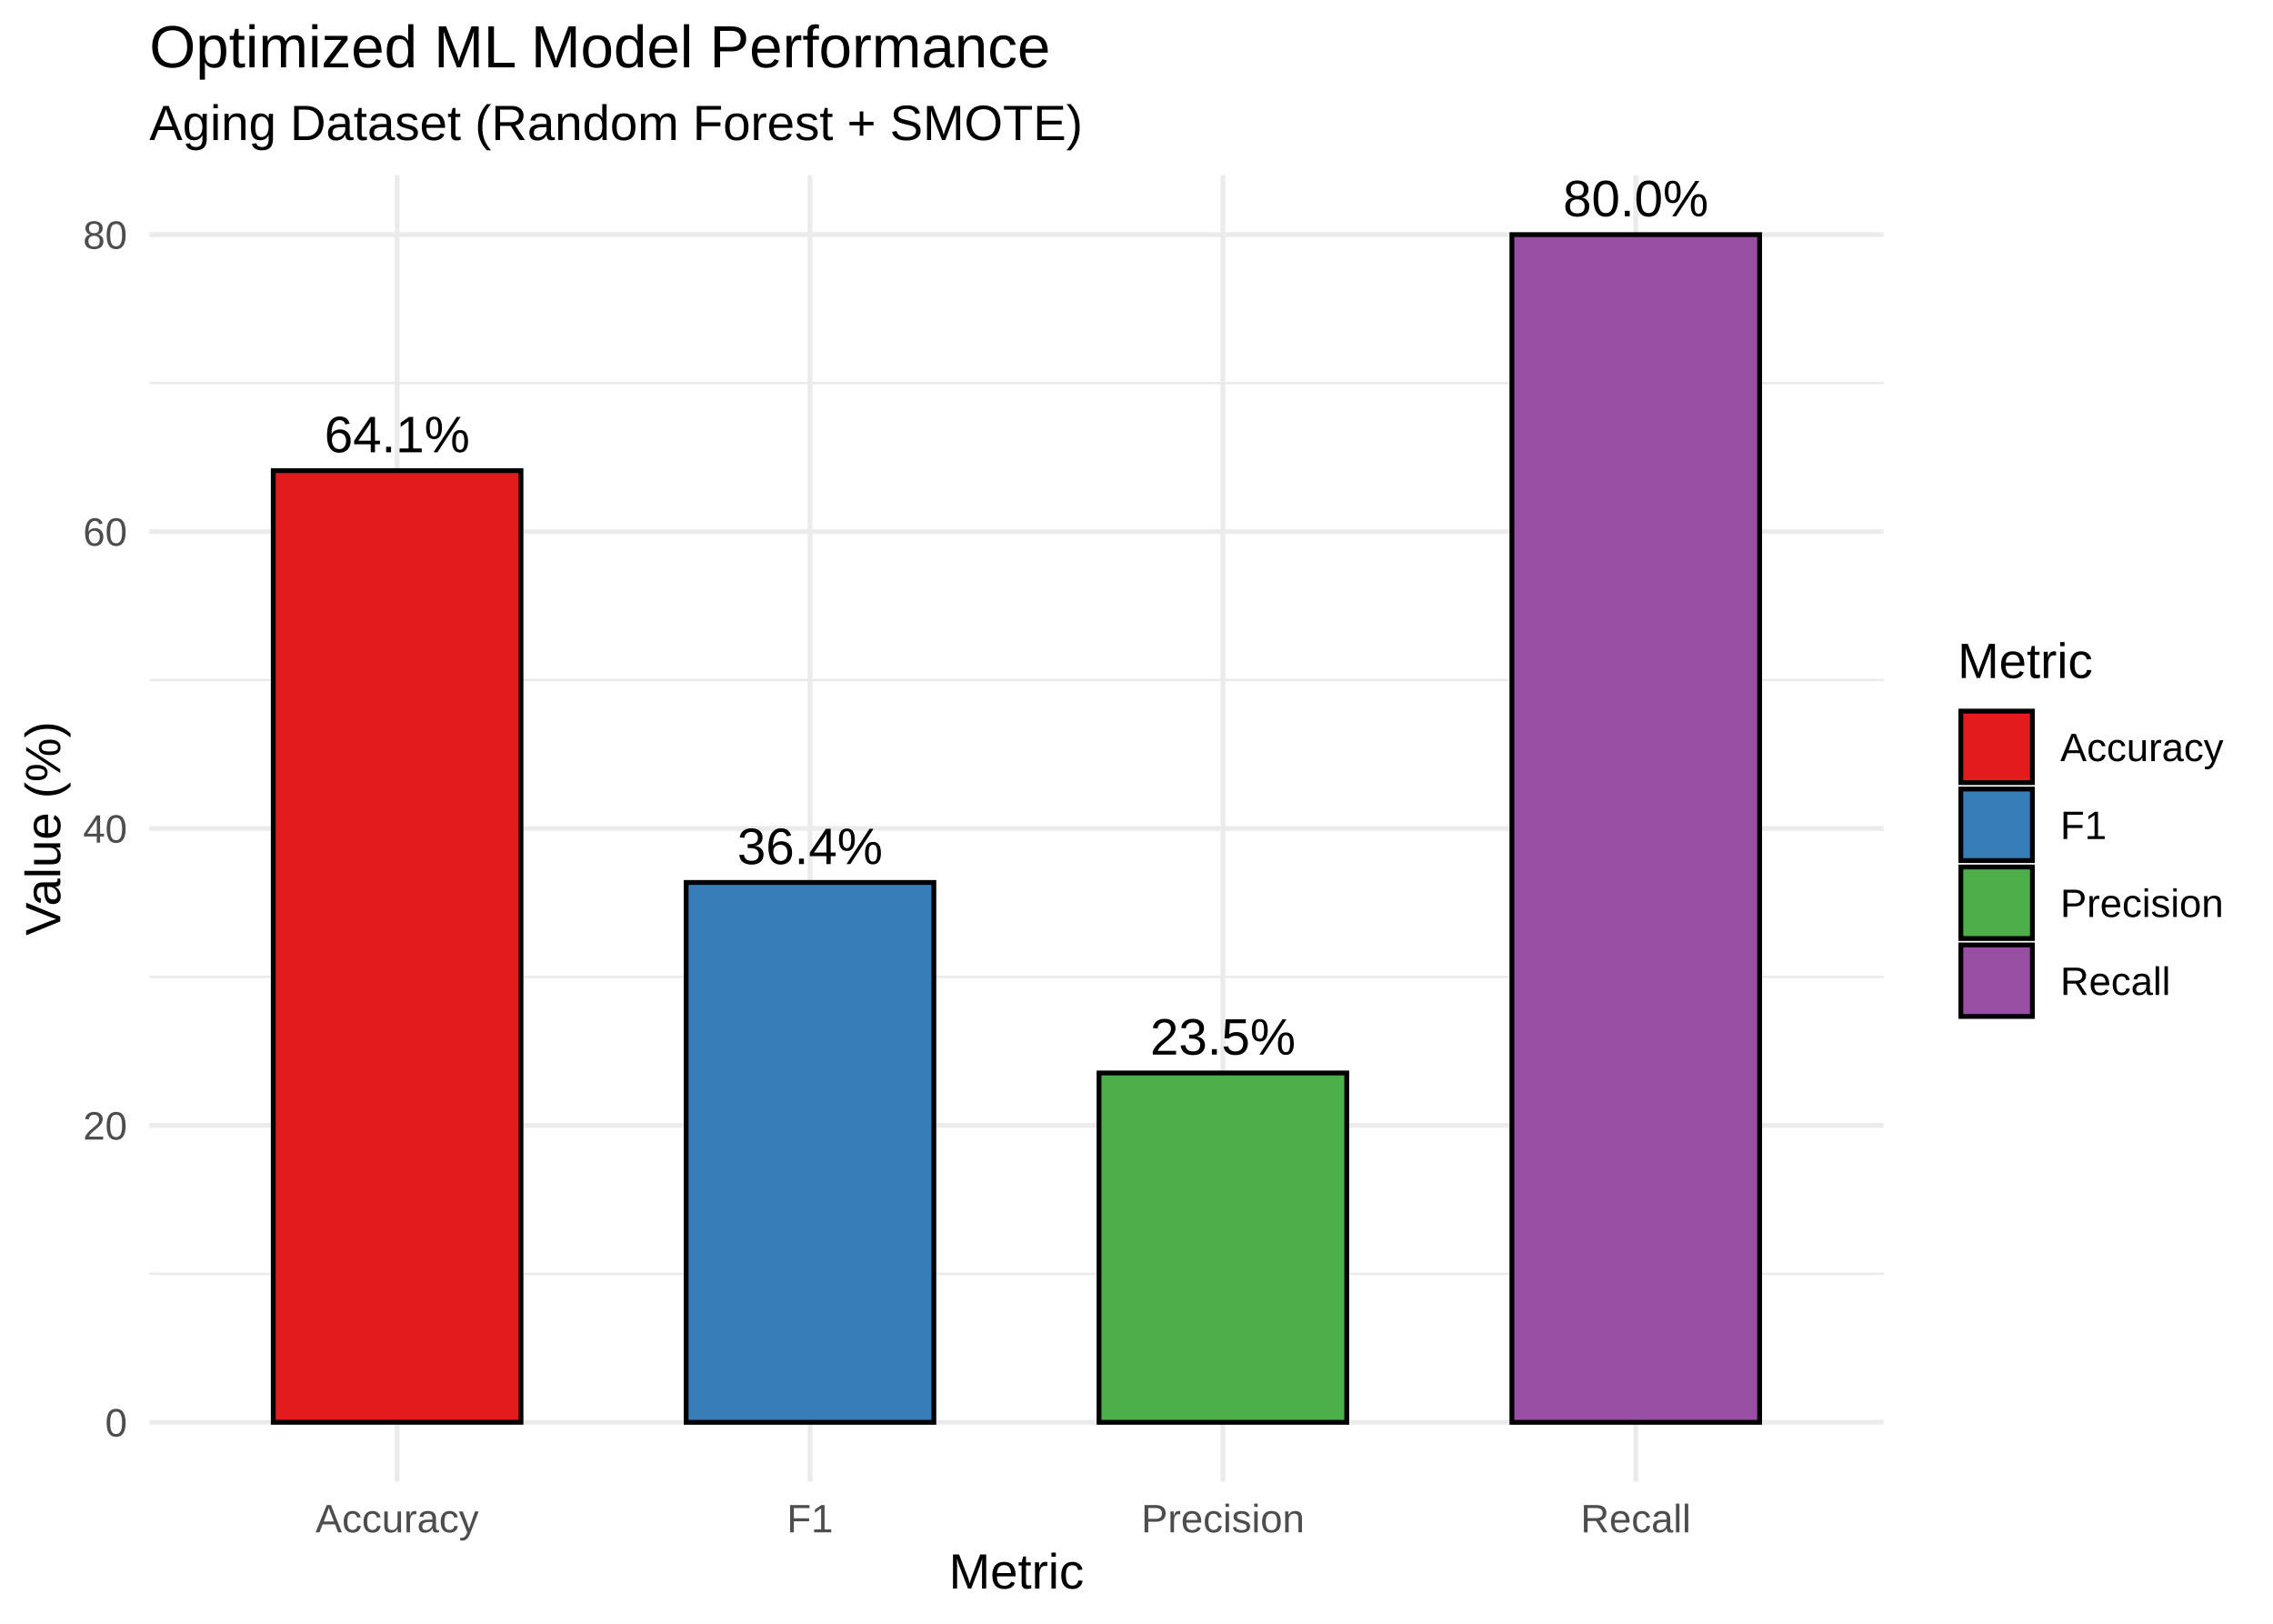
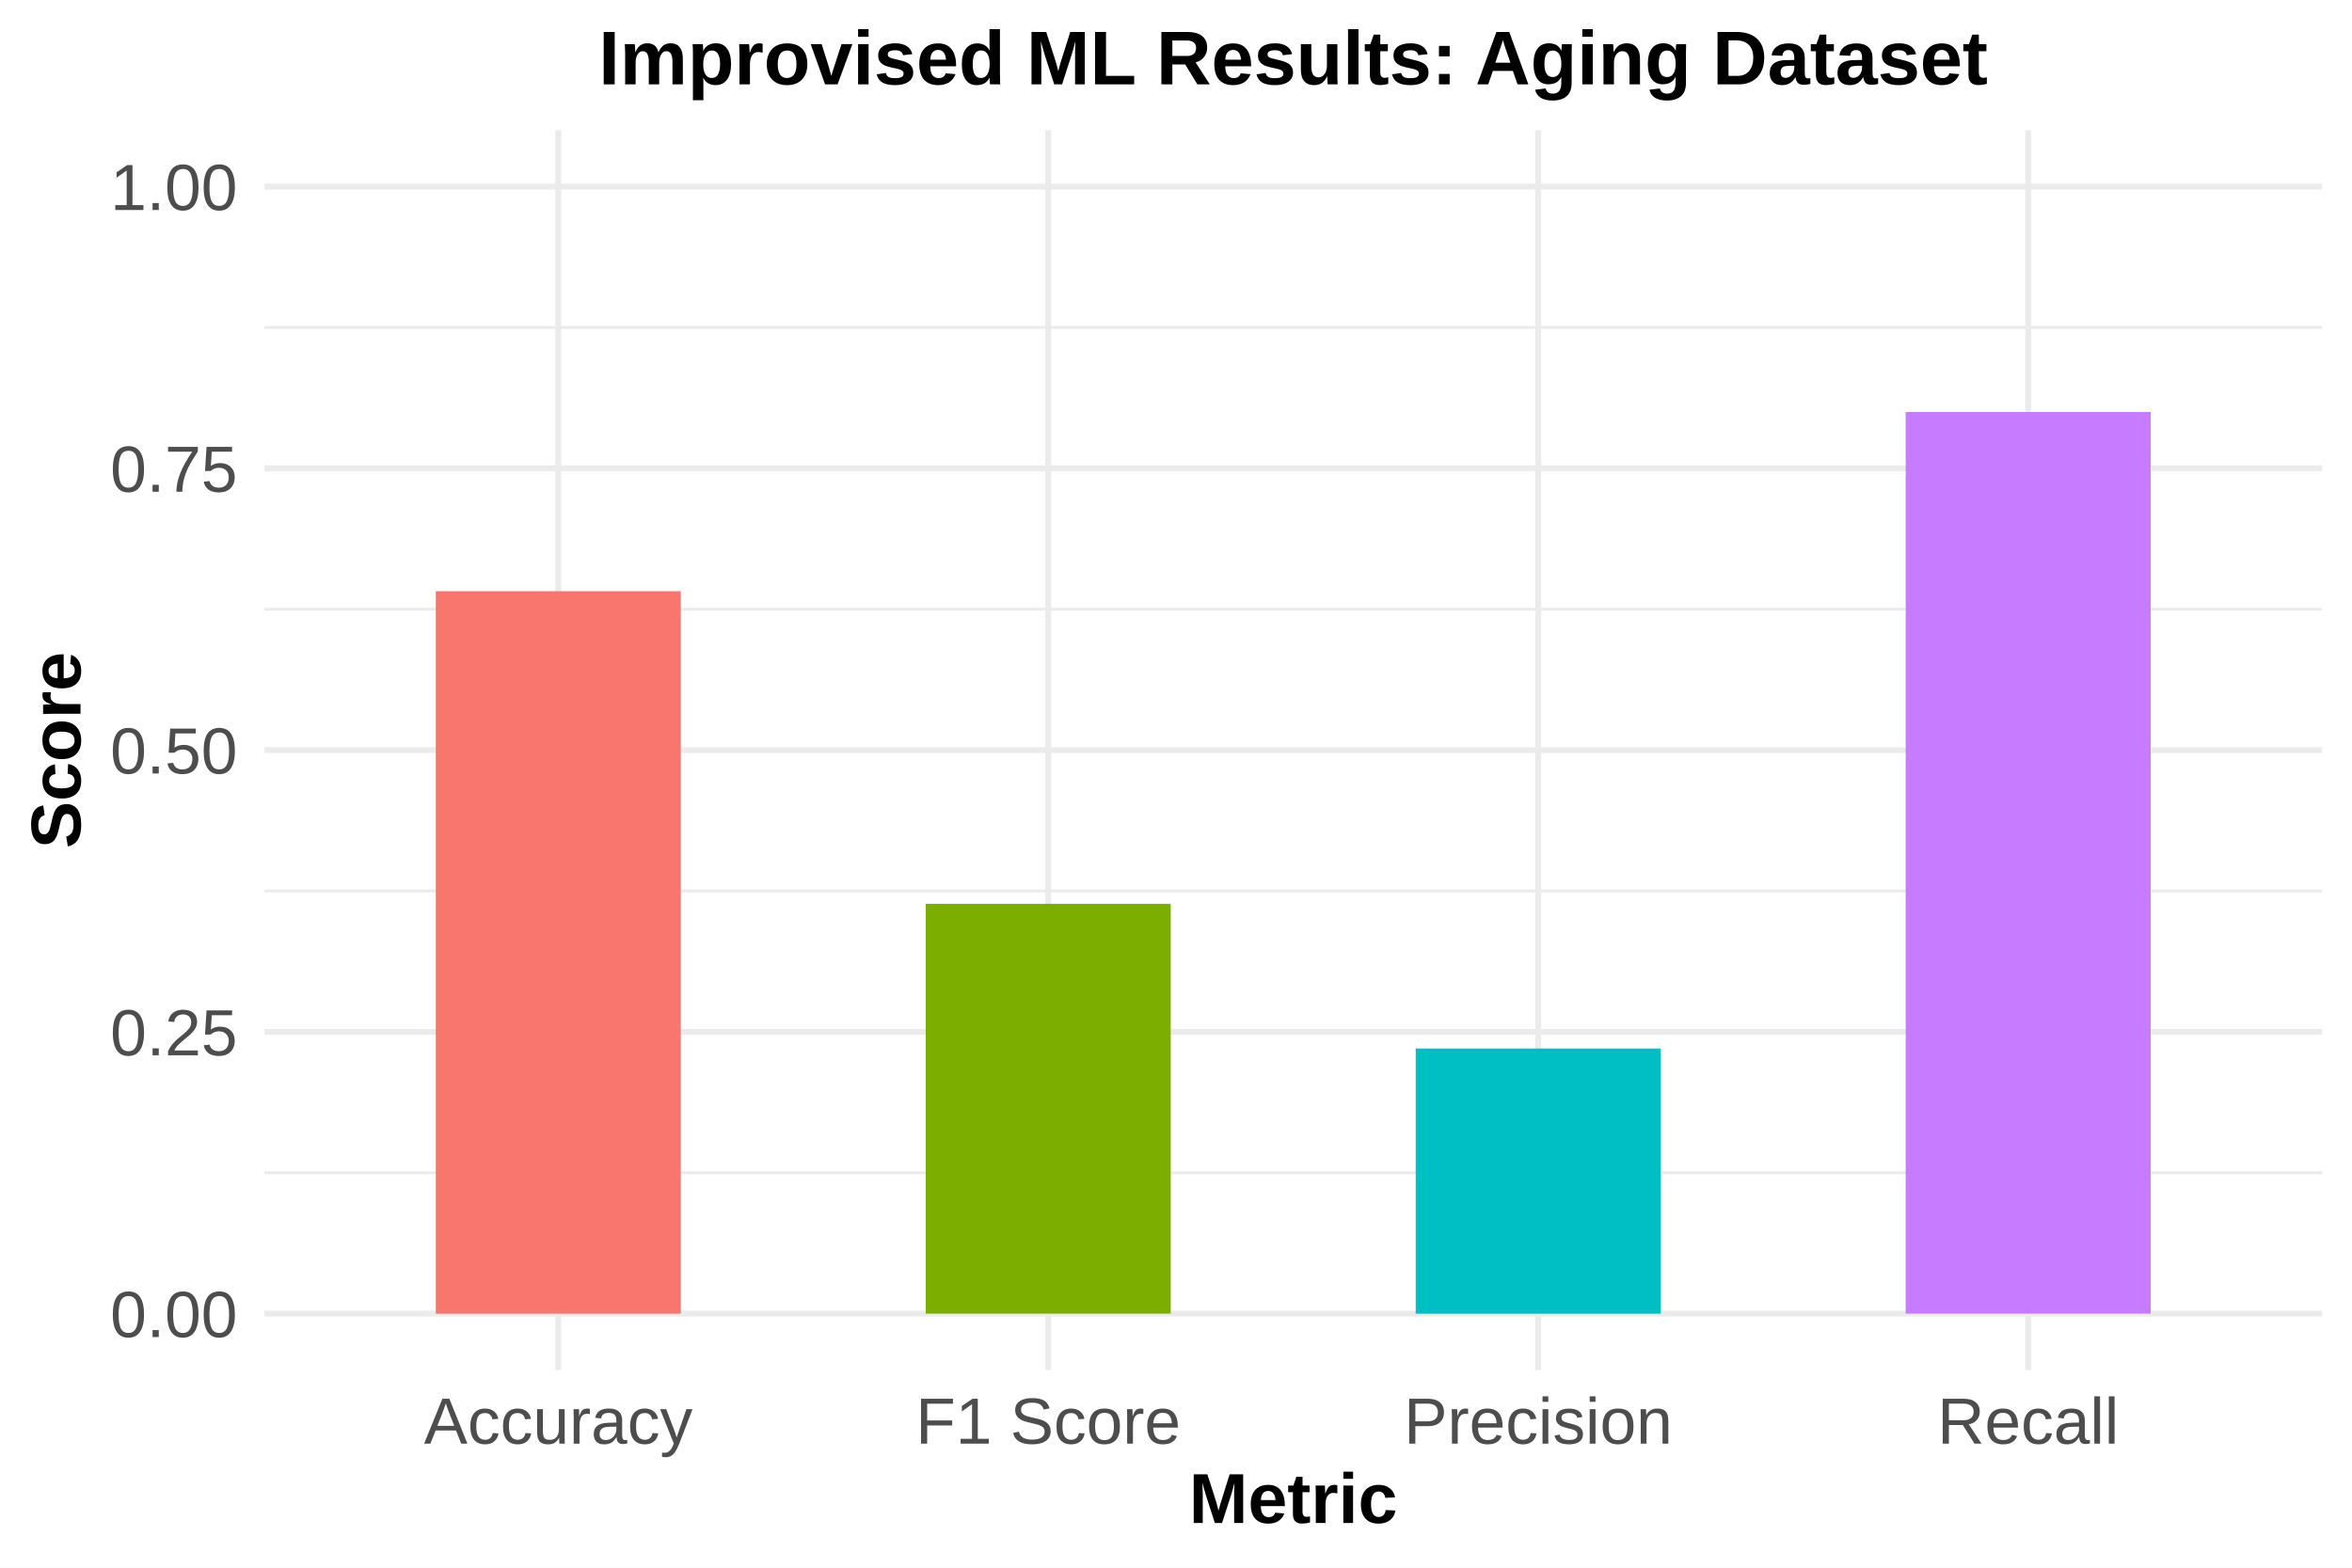
- <svg xmlns="http://www.w3.org/2000/svg" width="504.00pt" height="360.00pt" viewBox="0 0 504.00 360.00">
+ <svg xmlns="http://www.w3.org/2000/svg" width="432.00pt" height="288.00pt" viewBox="0 0 432.00 288.00">
  <g class="svglite">
    <defs>
      <style type="text/css">
    .svglite line, .svglite polyline, .svglite polygon, .svglite path, .svglite rect, .svglite circle {
      fill: none;
      stroke: #000000;
      stroke-linecap: round;
      stroke-linejoin: round;
      stroke-miterlimit: 10.00;
    }
    .svglite text {
      white-space: pre;
    }
    .svglite g.glyphgroup path {
      fill: inherit;
      stroke: none;
    }
  </style>
    </defs>
    <rect width="100%" height="100%" style="stroke: none; fill: #FFFFFF;" />
    <defs>
-       <clipPath id="cpMC4wMHw1MDQuMDB8MC4wMHwzNjAuMDA=">
-         <rect x="0.00" y="0.00" width="504.00" height="360.00" />
+       <clipPath id="cpMC4wMHw0MzIuMDB8MC4wMHwyODguMDA=">
+         <rect x="0.00" y="0.00" width="432.00" height="288.00" />
      </clipPath>
    </defs>
-     <g clip-path="url(#cpMC4wMHw1MDQuMDB8MC4wMHwzNjAuMDA=)">
-       <rect x="0.00" y="0.00" width="504.00" height="360.00" style="stroke-width: 1.07; stroke: none; fill: #FFFFFF;" />
+     <g clip-path="url(#cpMC4wMHw0MzIuMDB8MC4wMHwyODguMDA=)">
+       <rect x="0" y="0.00" width="432.00" height="288.00" style="stroke-width: 1.07; stroke: none; fill: #FFFFFF;" />
    </g>
    <defs>
-       <clipPath id="cpMzMuMTN8NDE3LjY0fDM4Ljg1fDMyOC41MA==">
-         <rect x="33.13" y="38.85" width="384.51" height="289.65" />
+       <clipPath id="cpNDguNTR8NDI2LjUyfDIzLjkzfDI1MS42OQ==">
+         <rect x="48.54" y="23.93" width="377.98" height="227.76" />
      </clipPath>
    </defs>
-     <g clip-path="url(#cpMzMuMTN8NDE3LjY0fDM4Ljg1fDMyOC41MA==)">
-       <polyline points="33.13,282.42 417.64,282.42 " style="stroke-width: 0.53; stroke: #EBEBEB; stroke-linecap: butt;" />
-       <polyline points="33.13,216.59 417.64,216.59 " style="stroke-width: 0.53; stroke: #EBEBEB; stroke-linecap: butt;" />
-       <polyline points="33.13,150.76 417.64,150.76 " style="stroke-width: 0.53; stroke: #EBEBEB; stroke-linecap: butt;" />
-       <polyline points="33.13,84.93 417.64,84.93 " style="stroke-width: 0.53; stroke: #EBEBEB; stroke-linecap: butt;" />
-       <polyline points="33.13,315.34 417.64,315.34 " style="stroke-width: 1.07; stroke: #EBEBEB; stroke-linecap: butt;" />
-       <polyline points="33.13,249.51 417.64,249.51 " style="stroke-width: 1.07; stroke: #EBEBEB; stroke-linecap: butt;" />
-       <polyline points="33.13,183.68 417.64,183.68 " style="stroke-width: 1.07; stroke: #EBEBEB; stroke-linecap: butt;" />
-       <polyline points="33.13,117.85 417.64,117.85 " style="stroke-width: 1.07; stroke: #EBEBEB; stroke-linecap: butt;" />
-       <polyline points="33.13,52.02 417.64,52.02 " style="stroke-width: 1.07; stroke: #EBEBEB; stroke-linecap: butt;" />
-       <polyline points="88.06,328.50 88.06,38.85 " style="stroke-width: 1.07; stroke: #EBEBEB; stroke-linecap: butt;" />
-       <polyline points="179.61,328.50 179.61,38.85 " style="stroke-width: 1.07; stroke: #EBEBEB; stroke-linecap: butt;" />
-       <polyline points="271.16,328.50 271.16,38.85 " style="stroke-width: 1.07; stroke: #EBEBEB; stroke-linecap: butt;" />
-       <polyline points="362.71,328.50 362.71,38.85 " style="stroke-width: 1.07; stroke: #EBEBEB; stroke-linecap: butt;" />
-       <rect x="60.59" y="104.34" width="54.93" height="210.99" style="stroke-width: 1.07; stroke-linecap: butt; stroke-linejoin: miter; fill: #E41A1C;" />
-       <rect x="335.24" y="52.02" width="54.93" height="263.32" style="stroke-width: 1.07; stroke-linecap: butt; stroke-linejoin: miter; fill: #984EA3;" />
-       <rect x="243.69" y="237.89" width="54.93" height="77.45" style="stroke-width: 1.07; stroke-linecap: butt; stroke-linejoin: miter; fill: #4DAF4A;" />
-       <rect x="152.14" y="195.65" width="54.93" height="119.69" style="stroke-width: 1.07; stroke-linecap: butt; stroke-linejoin: miter; fill: #377EB8;" />
-       <text x="88.06" y="100.27" text-anchor="middle" style="font-size: 11.38px; font-family: &quot;Arial&quot;;" textLength="32.25px" lengthAdjust="spacingAndGlyphs">64.1%</text>
-       <text x="362.71" y="47.95" text-anchor="middle" style="font-size: 11.38px; font-family: &quot;Arial&quot;;" textLength="32.25px" lengthAdjust="spacingAndGlyphs">80.0%</text>
-       <text x="271.16" y="233.82" text-anchor="middle" style="font-size: 11.38px; font-family: &quot;Arial&quot;;" textLength="32.25px" lengthAdjust="spacingAndGlyphs">23.5%</text>
-       <text x="179.61" y="191.58" text-anchor="middle" style="font-size: 11.38px; font-family: &quot;Arial&quot;;" textLength="32.25px" lengthAdjust="spacingAndGlyphs">36.4%</text>
+     <g clip-path="url(#cpNDguNTR8NDI2LjUyfDIzLjkzfDI1MS42OQ==)">
+       <polyline points="48.54,215.45 426.52,215.45 " style="stroke-width: 0.53; stroke: #EBEBEB; stroke-linecap: butt;" />
+       <polyline points="48.54,163.69 426.52,163.69 " style="stroke-width: 0.53; stroke: #EBEBEB; stroke-linecap: butt;" />
+       <polyline points="48.54,111.92 426.52,111.92 " style="stroke-width: 0.53; stroke: #EBEBEB; stroke-linecap: butt;" />
+       <polyline points="48.54,60.16 426.52,60.16 " style="stroke-width: 0.53; stroke: #EBEBEB; stroke-linecap: butt;" />
+       <polyline points="48.54,241.33 426.52,241.33 " style="stroke-width: 1.07; stroke: #EBEBEB; stroke-linecap: butt;" />
+       <polyline points="48.54,189.57 426.52,189.57 " style="stroke-width: 1.07; stroke: #EBEBEB; stroke-linecap: butt;" />
+       <polyline points="48.54,137.81 426.52,137.81 " style="stroke-width: 1.07; stroke: #EBEBEB; stroke-linecap: butt;" />
+       <polyline points="48.54,86.04 426.52,86.04 " style="stroke-width: 1.07; stroke: #EBEBEB; stroke-linecap: butt;" />
+       <polyline points="48.54,34.28 426.52,34.28 " style="stroke-width: 1.07; stroke: #EBEBEB; stroke-linecap: butt;" />
+       <polyline points="102.54,251.69 102.54,23.93 " style="stroke-width: 1.07; stroke: #EBEBEB; stroke-linecap: butt;" />
+       <polyline points="192.53,251.69 192.53,23.93 " style="stroke-width: 1.07; stroke: #EBEBEB; stroke-linecap: butt;" />
+       <polyline points="282.53,251.69 282.53,23.93 " style="stroke-width: 1.07; stroke: #EBEBEB; stroke-linecap: butt;" />
+       <polyline points="372.52,251.69 372.52,23.93 " style="stroke-width: 1.07; stroke: #EBEBEB; stroke-linecap: butt;" />
+       <rect x="80.04" y="108.61" width="45.00" height="132.73" style="stroke-width: 1.07; stroke: none; stroke-linecap: butt; stroke-linejoin: miter; fill: #F8766D;" />
+       <rect x="260.03" y="192.62" width="45.00" height="48.72" style="stroke-width: 1.07; stroke: none; stroke-linecap: butt; stroke-linejoin: miter; fill: #00BFC4;" />
+       <rect x="350.02" y="75.69" width="45.00" height="165.64" style="stroke-width: 1.07; stroke: none; stroke-linecap: butt; stroke-linejoin: miter; fill: #C77CFF;" />
+       <rect x="170.03" y="166.04" width="45.00" height="75.29" style="stroke-width: 1.07; stroke: none; stroke-linecap: butt; stroke-linejoin: miter; fill: #7CAE00;" />
    </g>
-     <g clip-path="url(#cpMC4wMHw1MDQuMDB8MC4wMHwzNjAuMDA=)">
-       <text x="28.20" y="318.49" text-anchor="end" style="font-size: 8.80px;fill: #4D4D4D; font-family: &quot;Arial&quot;;" textLength="4.89px" lengthAdjust="spacingAndGlyphs">0</text>
-       <text x="28.20" y="252.66" text-anchor="end" style="font-size: 8.80px;fill: #4D4D4D; font-family: &quot;Arial&quot;;" textLength="9.78px" lengthAdjust="spacingAndGlyphs">20</text>
-       <text x="28.20" y="186.83" text-anchor="end" style="font-size: 8.80px;fill: #4D4D4D; font-family: &quot;Arial&quot;;" textLength="9.78px" lengthAdjust="spacingAndGlyphs">40</text>
-       <text x="28.20" y="121.00" text-anchor="end" style="font-size: 8.80px;fill: #4D4D4D; font-family: &quot;Arial&quot;;" textLength="9.78px" lengthAdjust="spacingAndGlyphs">60</text>
-       <text x="28.20" y="55.17" text-anchor="end" style="font-size: 8.80px;fill: #4D4D4D; font-family: &quot;Arial&quot;;" textLength="9.78px" lengthAdjust="spacingAndGlyphs">80</text>
-       <text x="88.06" y="339.74" text-anchor="middle" style="font-size: 8.80px;fill: #4D4D4D; font-family: &quot;Arial&quot;;" textLength="36.20px" lengthAdjust="spacingAndGlyphs">Accuracy</text>
-       <text x="179.61" y="339.74" text-anchor="middle" style="font-size: 8.80px;fill: #4D4D4D; font-family: &quot;Arial&quot;;" textLength="10.27px" lengthAdjust="spacingAndGlyphs">F1</text>
-       <text x="271.16" y="339.74" text-anchor="middle" style="font-size: 8.80px;fill: #4D4D4D; font-family: &quot;Arial&quot;;" textLength="36.19px" lengthAdjust="spacingAndGlyphs">Precision</text>
-       <text x="362.71" y="339.74" text-anchor="middle" style="font-size: 8.80px;fill: #4D4D4D; font-family: &quot;Arial&quot;;" textLength="24.45px" lengthAdjust="spacingAndGlyphs">Recall</text>
-       <text x="225.38" y="352.20" text-anchor="middle" style="font-size: 11.00px; font-family: &quot;Arial&quot;;" textLength="29.94px" lengthAdjust="spacingAndGlyphs">Metric</text>
-       <text transform="translate(13.36,183.68) rotate(-90)" text-anchor="middle" style="font-size: 11.00px; font-family: &quot;Arial&quot;;" textLength="47.50px" lengthAdjust="spacingAndGlyphs">Value (%)</text>
-       <text x="434.08" y="150.32" style="font-size: 11.00px; font-family: &quot;Arial&quot;;" textLength="29.94px" lengthAdjust="spacingAndGlyphs">Metric</text>
-       <rect x="434.79" y="157.66" width="15.86" height="15.86" style="stroke-width: 1.07; stroke-linecap: butt; stroke-linejoin: miter; fill: #E41A1C;" />
-       <rect x="434.79" y="174.94" width="15.86" height="15.86" style="stroke-width: 1.07; stroke-linecap: butt; stroke-linejoin: miter; fill: #377EB8;" />
-       <rect x="434.79" y="192.22" width="15.86" height="15.86" style="stroke-width: 1.07; stroke-linecap: butt; stroke-linejoin: miter; fill: #4DAF4A;" />
-       <rect x="434.79" y="209.50" width="15.86" height="15.86" style="stroke-width: 1.07; stroke-linecap: butt; stroke-linejoin: miter; fill: #984EA3;" />
-       <text x="456.84" y="168.75" style="font-size: 8.80px; font-family: &quot;Arial&quot;;" textLength="36.20px" lengthAdjust="spacingAndGlyphs">Accuracy</text>
-       <text x="456.84" y="186.03" style="font-size: 8.80px; font-family: &quot;Arial&quot;;" textLength="10.27px" lengthAdjust="spacingAndGlyphs">F1</text>
-       <text x="456.84" y="203.31" style="font-size: 8.80px; font-family: &quot;Arial&quot;;" textLength="36.19px" lengthAdjust="spacingAndGlyphs">Precision</text>
-       <text x="456.84" y="220.59" style="font-size: 8.80px; font-family: &quot;Arial&quot;;" textLength="24.45px" lengthAdjust="spacingAndGlyphs">Recall</text>
-       <text x="33.13" y="31.05" style="font-size: 11.00px; font-family: &quot;Arial&quot;;" textLength="207.05px" lengthAdjust="spacingAndGlyphs">Aging Dataset (Random Forest + SMOTE)</text>
-       <text x="33.13" y="14.93" style="font-size: 13.20px; font-family: &quot;Arial&quot;;" textLength="199.50px" lengthAdjust="spacingAndGlyphs">Optimized ML Model Performance</text>
+     <g clip-path="url(#cpMC4wMHw0MzIuMDB8MC4wMHwyODguMDA=)">
+       <text x="43.61" y="245.63" text-anchor="end" style="font-size: 12.00px;fill: #4D4D4D; font-family: &quot;Arial&quot;;" textLength="23.34px" lengthAdjust="spacingAndGlyphs">0.00</text>
+       <text x="43.61" y="193.87" text-anchor="end" style="font-size: 12.00px;fill: #4D4D4D; font-family: &quot;Arial&quot;;" textLength="23.34px" lengthAdjust="spacingAndGlyphs">0.25</text>
+       <text x="43.61" y="142.10" text-anchor="end" style="font-size: 12.00px;fill: #4D4D4D; font-family: &quot;Arial&quot;;" textLength="23.34px" lengthAdjust="spacingAndGlyphs">0.50</text>
+       <text x="43.61" y="90.34" text-anchor="end" style="font-size: 12.00px;fill: #4D4D4D; font-family: &quot;Arial&quot;;" textLength="23.34px" lengthAdjust="spacingAndGlyphs">0.75</text>
+       <text x="43.61" y="38.58" text-anchor="end" style="font-size: 12.00px;fill: #4D4D4D; font-family: &quot;Arial&quot;;" textLength="23.34px" lengthAdjust="spacingAndGlyphs">1.00</text>
+       <text x="102.54" y="265.22" text-anchor="middle" style="font-size: 12.00px;fill: #4D4D4D; font-family: &quot;Arial&quot;;" textLength="49.34px" lengthAdjust="spacingAndGlyphs">Accuracy</text>
+       <text x="192.53" y="265.22" text-anchor="middle" style="font-size: 12.00px;fill: #4D4D4D; font-family: &quot;Arial&quot;;" textLength="48.67px" lengthAdjust="spacingAndGlyphs">F1 Score</text>
+       <text x="282.53" y="265.22" text-anchor="middle" style="font-size: 12.00px;fill: #4D4D4D; font-family: &quot;Arial&quot;;" textLength="49.36px" lengthAdjust="spacingAndGlyphs">Precision</text>
+       <text x="372.52" y="265.22" text-anchor="middle" style="font-size: 12.00px;fill: #4D4D4D; font-family: &quot;Arial&quot;;" textLength="33.36px" lengthAdjust="spacingAndGlyphs">Recall</text>
+       <text x="237.53" y="279.78" text-anchor="middle" style="font-size: 13.00px; font-weight: bold; font-family: &quot;Arial&quot;;" textLength="38.30px" lengthAdjust="spacingAndGlyphs">Metric</text>
+       <text transform="translate(14.79,137.81) rotate(-90)" text-anchor="middle" style="font-size: 13.00px; font-weight: bold; font-family: &quot;Arial&quot;;" textLength="36.14px" lengthAdjust="spacingAndGlyphs">Score</text>
+       <text x="237.53" y="15.50" text-anchor="middle" style="font-size: 14.00px; font-weight: bold; font-family: &quot;Arial&quot;;" textLength="255.06px" lengthAdjust="spacingAndGlyphs">Improvised ML Results: Aging Dataset</text>
    </g>
  </g>
</svg>
